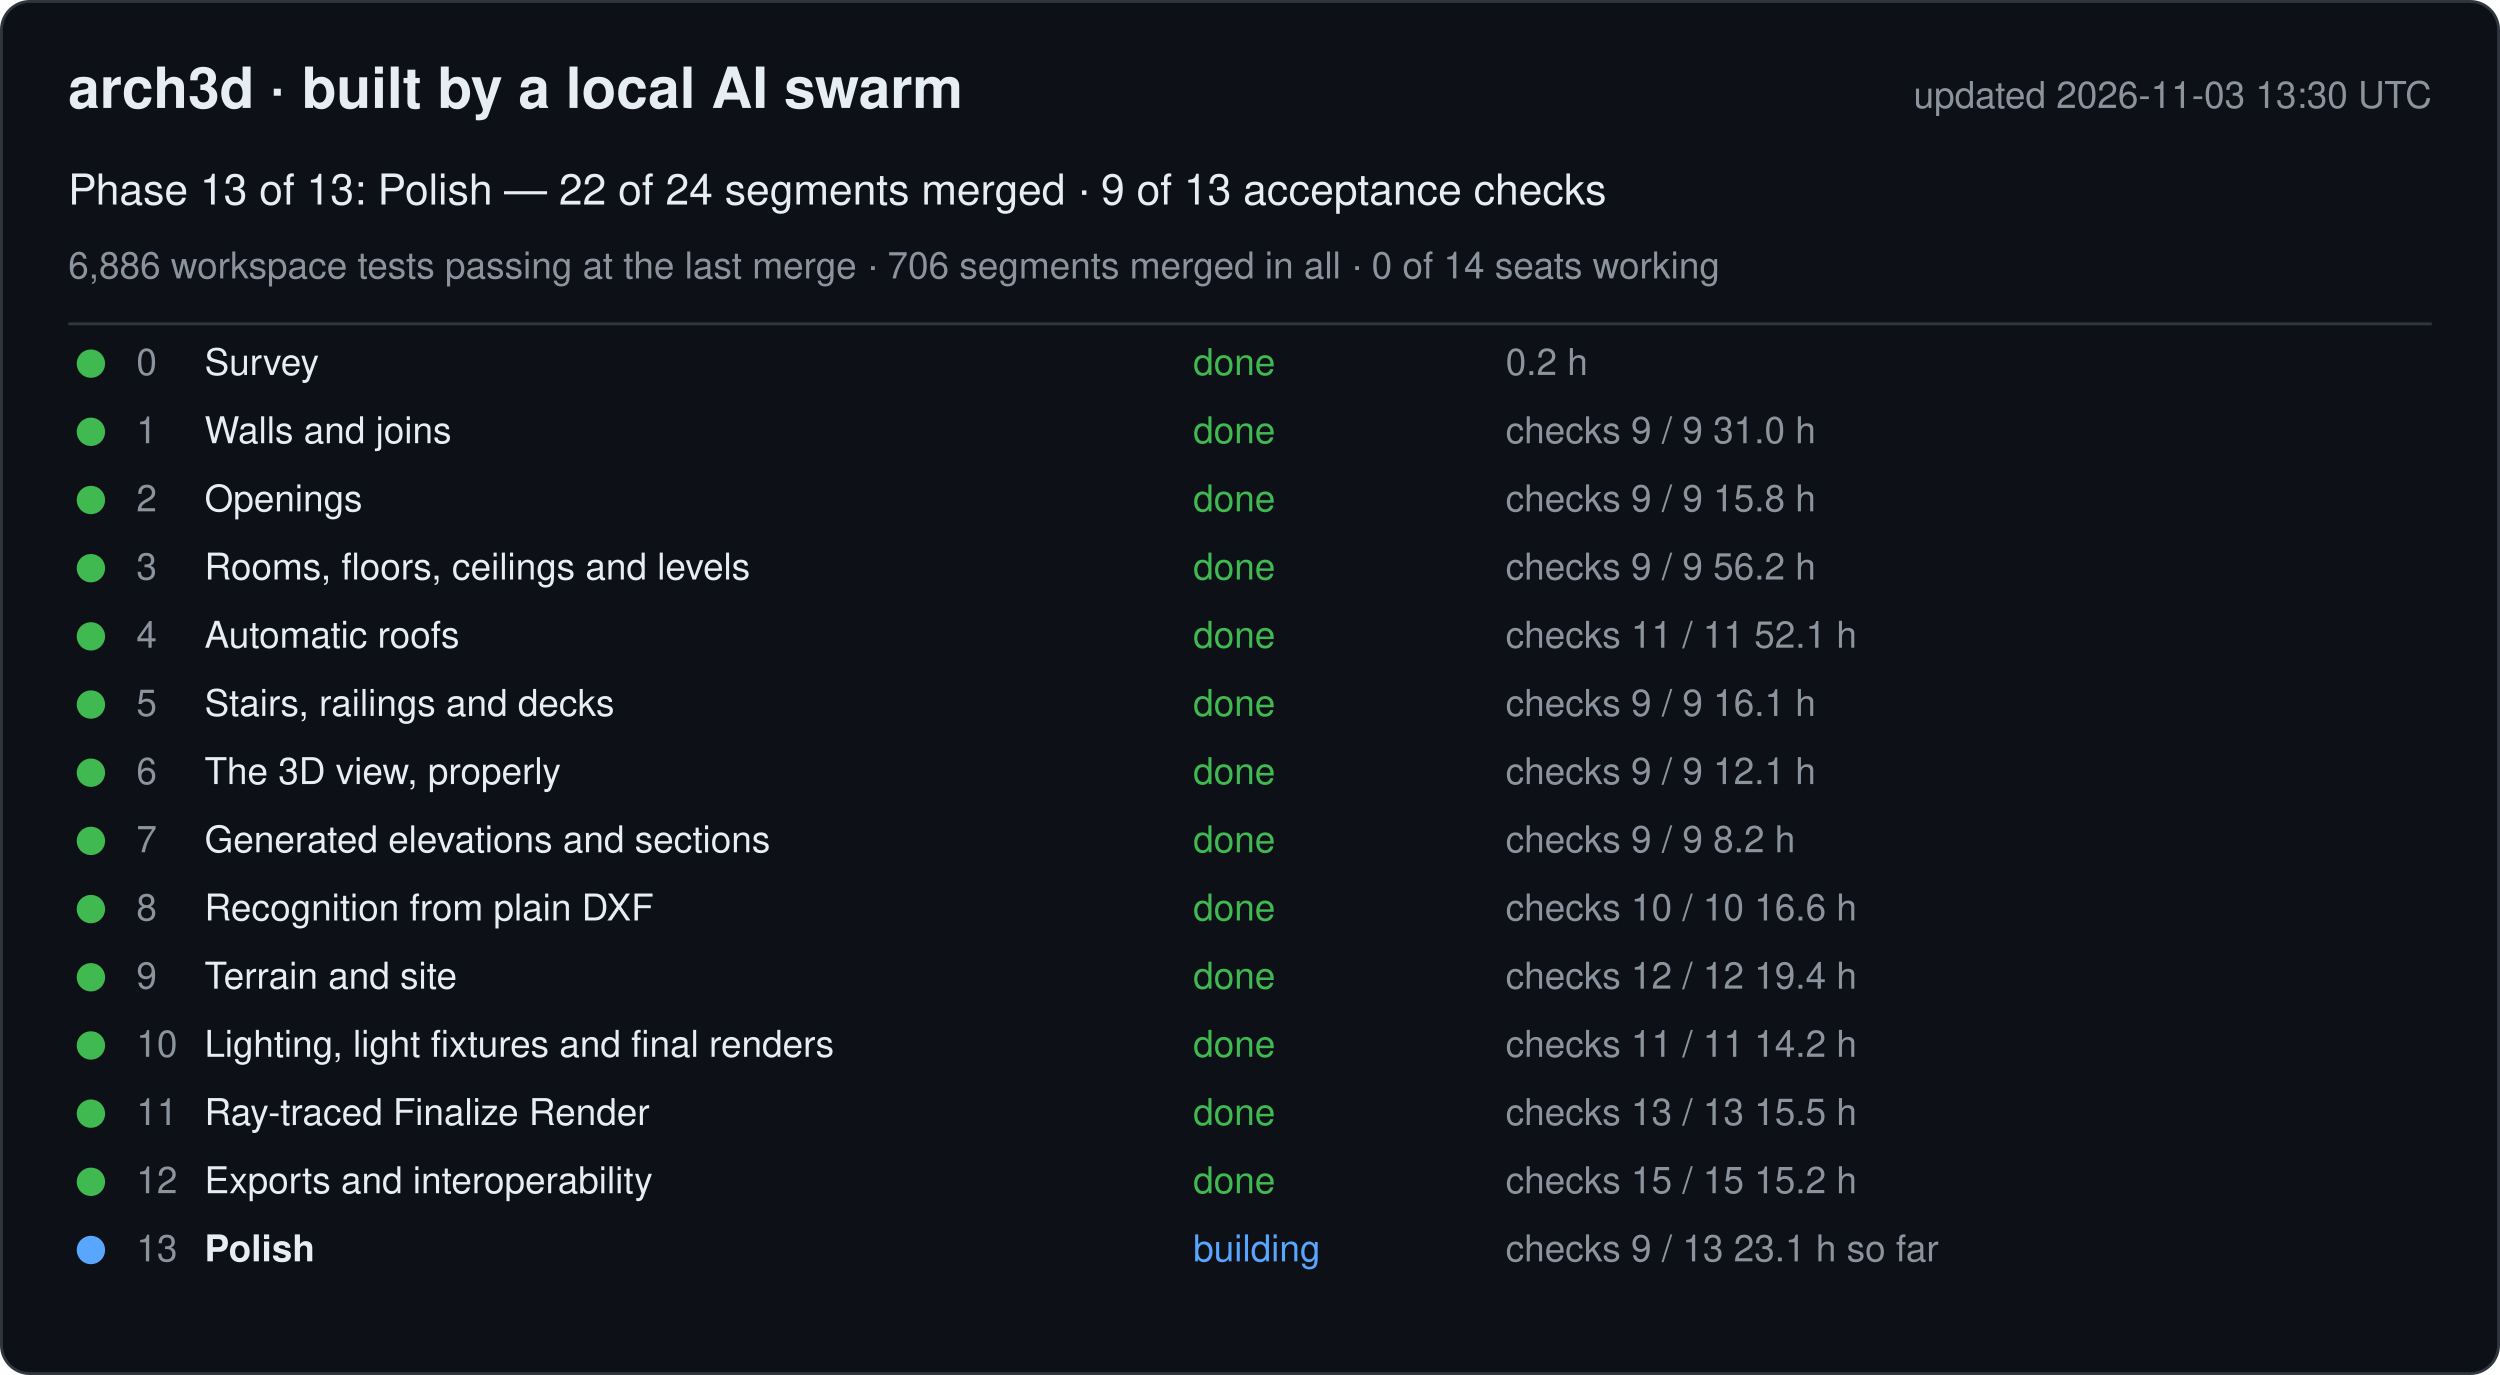
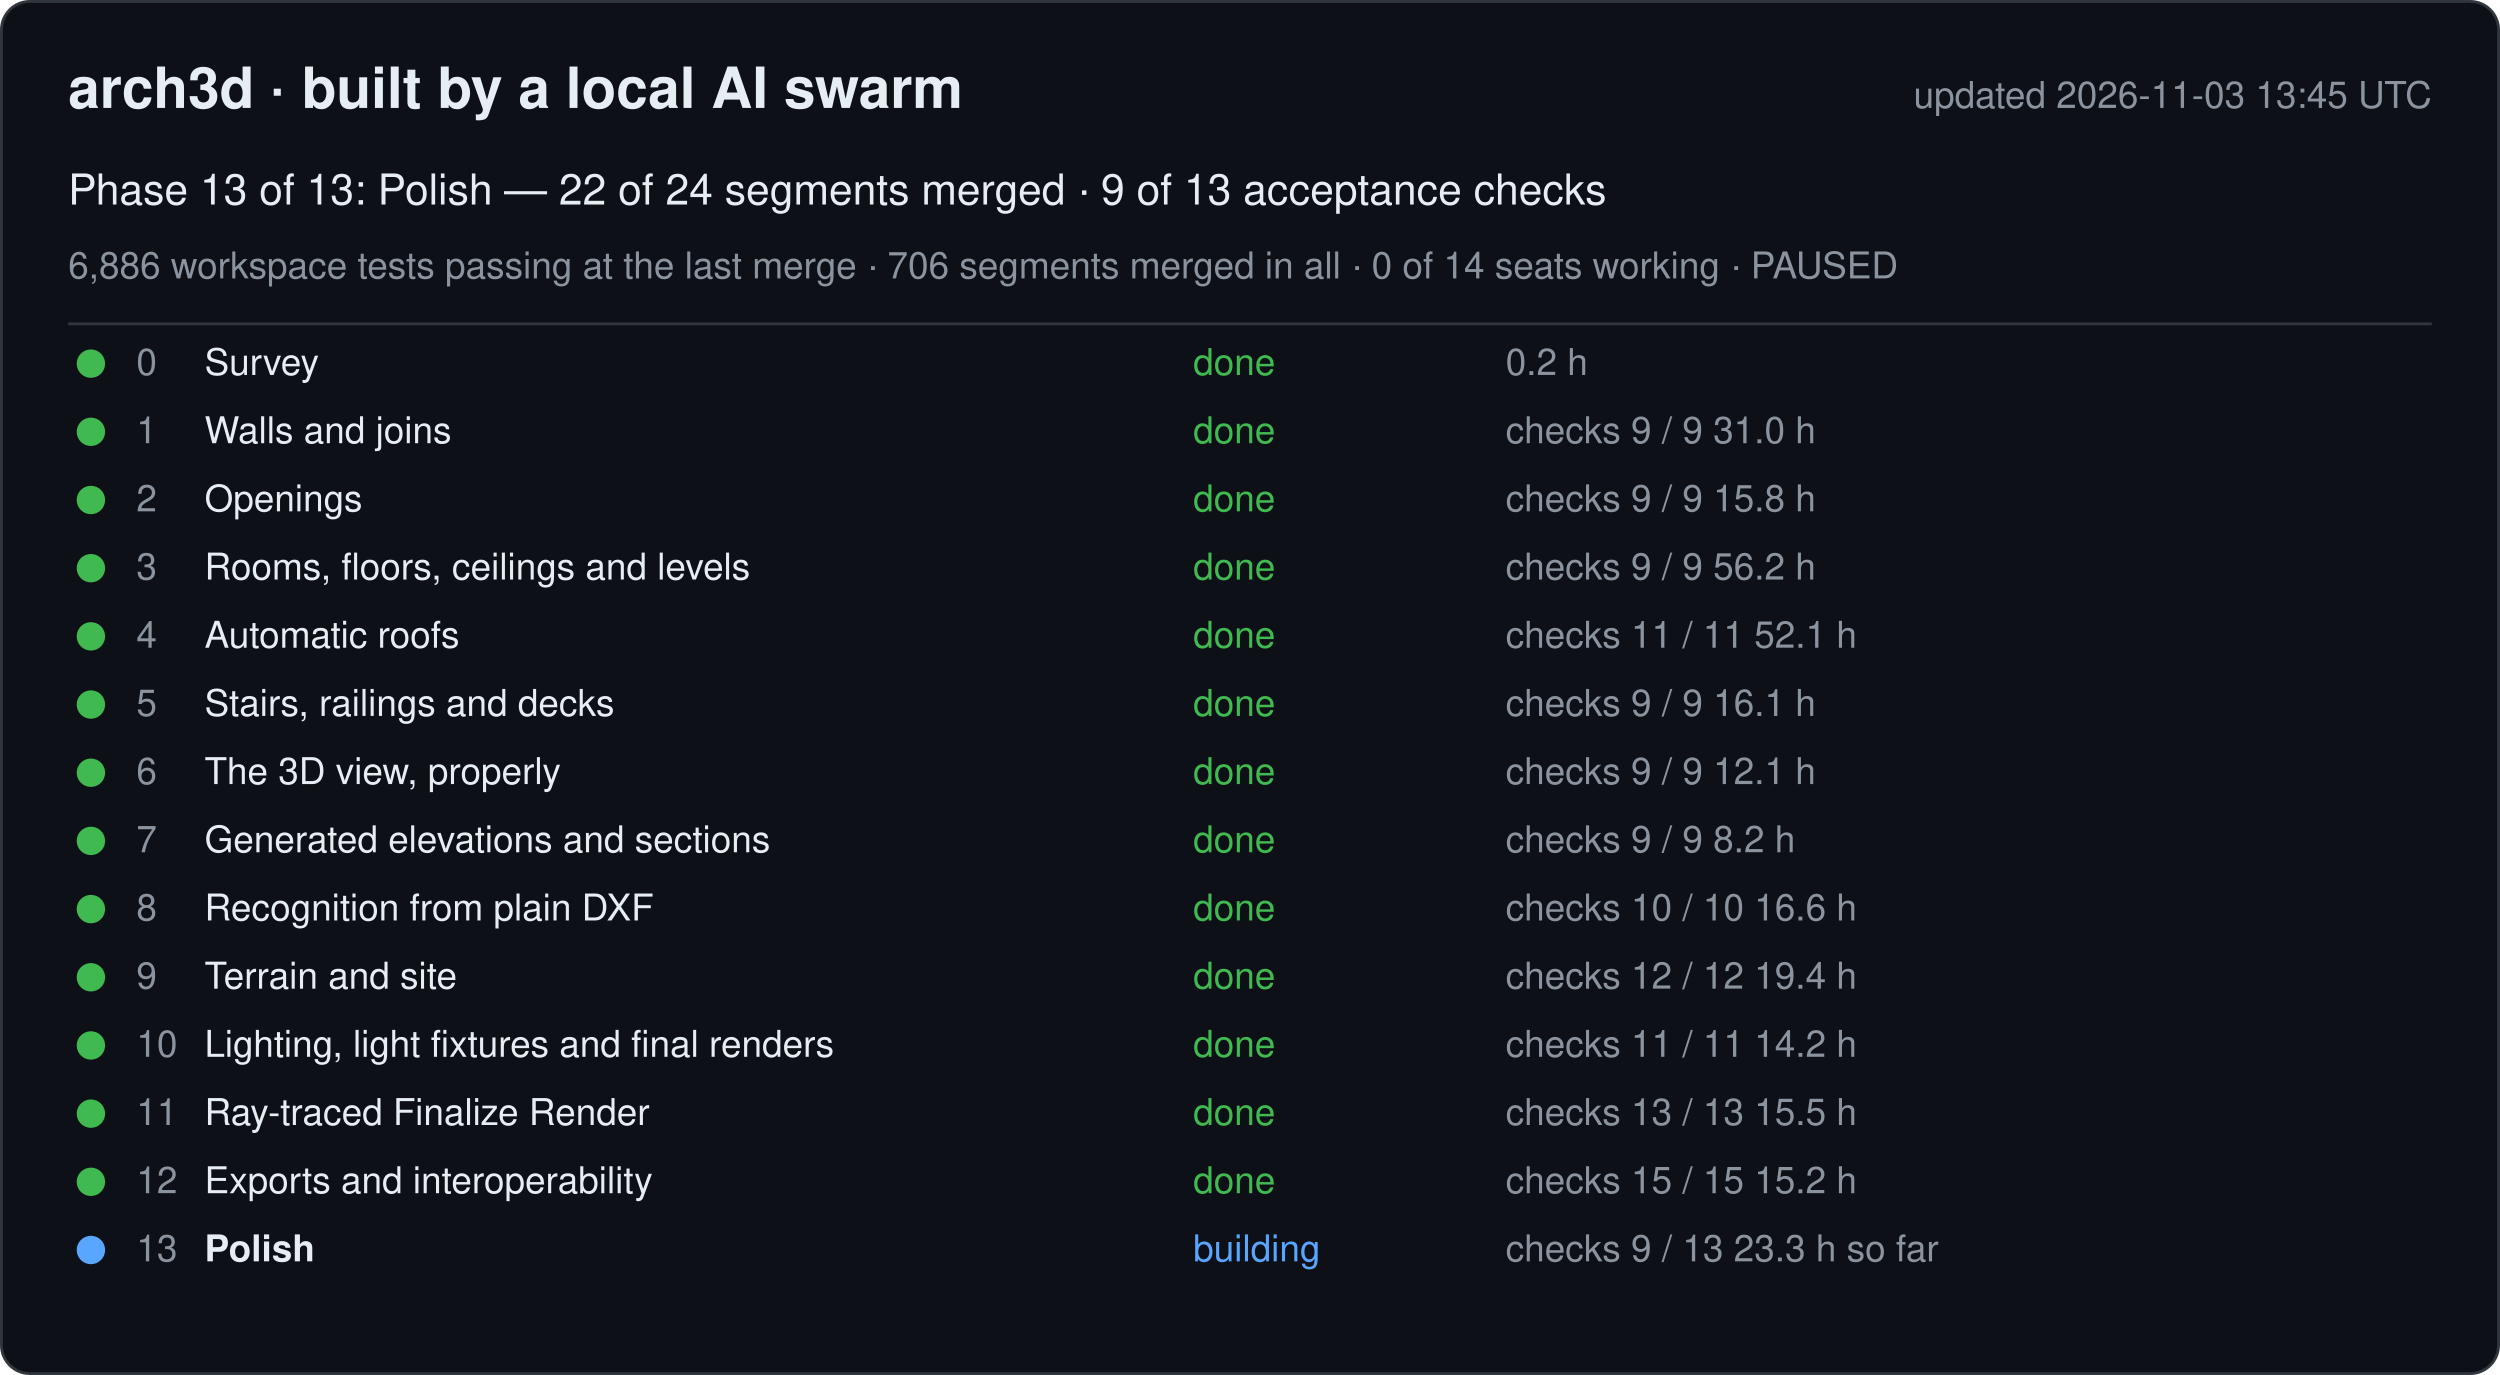
<svg xmlns="http://www.w3.org/2000/svg" width="880" height="484" viewBox="0 0 880 484" font-family="-apple-system, Segoe UI, Helvetica, Arial, sans-serif">
  <rect x="0.5" y="0.5" width="879" height="483" rx="10" fill="#0d1117" stroke="#30363d" />
  <text x="24" y="38" font-size="20" font-weight="600" fill="#e6edf3">arch3d · built by a local AI swarm</text>
-   <text x="856" y="38" font-size="13" fill="#8b949e" text-anchor="end">updated 2026-11-03 13:30 UTC</text>
+   <text x="856" y="38" font-size="13" fill="#8b949e" text-anchor="end">updated 2026-11-03 13:45 UTC</text>
  <text x="24" y="72" font-size="15" fill="#e6edf3">Phase 13 of 13: Polish — 22 of 24 segments merged · 9 of 13 acceptance checks</text>
-   <text x="24" y="98" font-size="13" fill="#8b949e">6,886 workspace tests passing at the last merge · 706 segments merged in all · 0 of 14 seats working</text>
+   <text x="24" y="98" font-size="13" fill="#8b949e">6,886 workspace tests passing at the last merge · 706 segments merged in all · 0 of 14 seats working · PAUSED</text>
  <line x1="24" y1="114" x2="856" y2="114" stroke="#30363d" />
  <g data-phase="0">
    <circle cx="32" cy="128" r="5" fill="#3fb950" />
    <text x="48" y="132" font-size="13" fill="#8b949e">0</text>
    <text x="72" y="132" font-size="13" fill="#e6edf3">Survey</text>
    <text x="420" y="132" font-size="13" fill="#3fb950">done</text>
    <text x="530" y="132" font-size="13" fill="#8b949e">0.2 h</text>
  </g>
  <g data-phase="1">
    <circle cx="32" cy="152" r="5" fill="#3fb950" />
    <text x="48" y="156" font-size="13" fill="#8b949e">1</text>
    <text x="72" y="156" font-size="13" fill="#e6edf3">Walls and joins</text>
    <text x="420" y="156" font-size="13" fill="#3fb950">done</text>
    <text x="530" y="156" font-size="13" fill="#8b949e">checks 9 / 9   31.0 h</text>
  </g>
  <g data-phase="2">
    <circle cx="32" cy="176" r="5" fill="#3fb950" />
    <text x="48" y="180" font-size="13" fill="#8b949e">2</text>
    <text x="72" y="180" font-size="13" fill="#e6edf3">Openings</text>
    <text x="420" y="180" font-size="13" fill="#3fb950">done</text>
    <text x="530" y="180" font-size="13" fill="#8b949e">checks 9 / 9   15.8 h</text>
  </g>
  <g data-phase="3">
    <circle cx="32" cy="200" r="5" fill="#3fb950" />
    <text x="48" y="204" font-size="13" fill="#8b949e">3</text>
    <text x="72" y="204" font-size="13" fill="#e6edf3">Rooms, floors, ceilings and levels</text>
    <text x="420" y="204" font-size="13" fill="#3fb950">done</text>
    <text x="530" y="204" font-size="13" fill="#8b949e">checks 9 / 9   56.2 h</text>
  </g>
  <g data-phase="4">
    <circle cx="32" cy="224" r="5" fill="#3fb950" />
    <text x="48" y="228" font-size="13" fill="#8b949e">4</text>
    <text x="72" y="228" font-size="13" fill="#e6edf3">Automatic roofs</text>
    <text x="420" y="228" font-size="13" fill="#3fb950">done</text>
    <text x="530" y="228" font-size="13" fill="#8b949e">checks 11 / 11   52.1 h</text>
  </g>
  <g data-phase="5">
    <circle cx="32" cy="248" r="5" fill="#3fb950" />
    <text x="48" y="252" font-size="13" fill="#8b949e">5</text>
    <text x="72" y="252" font-size="13" fill="#e6edf3">Stairs, railings and decks</text>
    <text x="420" y="252" font-size="13" fill="#3fb950">done</text>
    <text x="530" y="252" font-size="13" fill="#8b949e">checks 9 / 9   16.1 h</text>
  </g>
  <g data-phase="6">
    <circle cx="32" cy="272" r="5" fill="#3fb950" />
    <text x="48" y="276" font-size="13" fill="#8b949e">6</text>
    <text x="72" y="276" font-size="13" fill="#e6edf3">The 3D view, properly</text>
    <text x="420" y="276" font-size="13" fill="#3fb950">done</text>
    <text x="530" y="276" font-size="13" fill="#8b949e">checks 9 / 9   12.1 h</text>
  </g>
  <g data-phase="7">
    <circle cx="32" cy="296" r="5" fill="#3fb950" />
    <text x="48" y="300" font-size="13" fill="#8b949e">7</text>
    <text x="72" y="300" font-size="13" fill="#e6edf3">Generated elevations and sections</text>
    <text x="420" y="300" font-size="13" fill="#3fb950">done</text>
    <text x="530" y="300" font-size="13" fill="#8b949e">checks 9 / 9   8.2 h</text>
  </g>
  <g data-phase="8">
    <circle cx="32" cy="320" r="5" fill="#3fb950" />
    <text x="48" y="324" font-size="13" fill="#8b949e">8</text>
    <text x="72" y="324" font-size="13" fill="#e6edf3">Recognition from plain DXF</text>
    <text x="420" y="324" font-size="13" fill="#3fb950">done</text>
    <text x="530" y="324" font-size="13" fill="#8b949e">checks 10 / 10   16.6 h</text>
  </g>
  <g data-phase="9">
    <circle cx="32" cy="344" r="5" fill="#3fb950" />
    <text x="48" y="348" font-size="13" fill="#8b949e">9</text>
    <text x="72" y="348" font-size="13" fill="#e6edf3">Terrain and site</text>
    <text x="420" y="348" font-size="13" fill="#3fb950">done</text>
    <text x="530" y="348" font-size="13" fill="#8b949e">checks 12 / 12   19.4 h</text>
  </g>
  <g data-phase="10">
    <circle cx="32" cy="368" r="5" fill="#3fb950" />
    <text x="48" y="372" font-size="13" fill="#8b949e">10</text>
    <text x="72" y="372" font-size="13" fill="#e6edf3">Lighting, light fixtures and final renders</text>
    <text x="420" y="372" font-size="13" fill="#3fb950">done</text>
    <text x="530" y="372" font-size="13" fill="#8b949e">checks 11 / 11   14.2 h</text>
  </g>
  <g data-phase="11">
    <circle cx="32" cy="392" r="5" fill="#3fb950" />
    <text x="48" y="396" font-size="13" fill="#8b949e">11</text>
    <text x="72" y="396" font-size="13" fill="#e6edf3">Ray-traced Finalize Render</text>
    <text x="420" y="396" font-size="13" fill="#3fb950">done</text>
    <text x="530" y="396" font-size="13" fill="#8b949e">checks 13 / 13   15.5 h</text>
  </g>
  <g data-phase="12">
    <circle cx="32" cy="416" r="5" fill="#3fb950" />
    <text x="48" y="420" font-size="13" fill="#8b949e">12</text>
    <text x="72" y="420" font-size="13" fill="#e6edf3">Exports and interoperability</text>
    <text x="420" y="420" font-size="13" fill="#3fb950">done</text>
    <text x="530" y="420" font-size="13" fill="#8b949e">checks 15 / 15   15.2 h</text>
  </g>
  <g data-phase="13">
    <circle cx="32" cy="440" r="5" fill="#58a6ff" />
    <text x="48" y="444" font-size="13" fill="#8b949e">13</text>
    <text x="72" y="444" font-size="13" fill="#e6edf3" font-weight="600">Polish</text>
    <text x="420" y="444" font-size="13" fill="#58a6ff">building</text>
-     <text x="530" y="444" font-size="13" fill="#8b949e">checks 9 / 13   23.1 h so far</text>
+     <text x="530" y="444" font-size="13" fill="#8b949e">checks 9 / 13   23.3 h so far</text>
  </g>
</svg>
